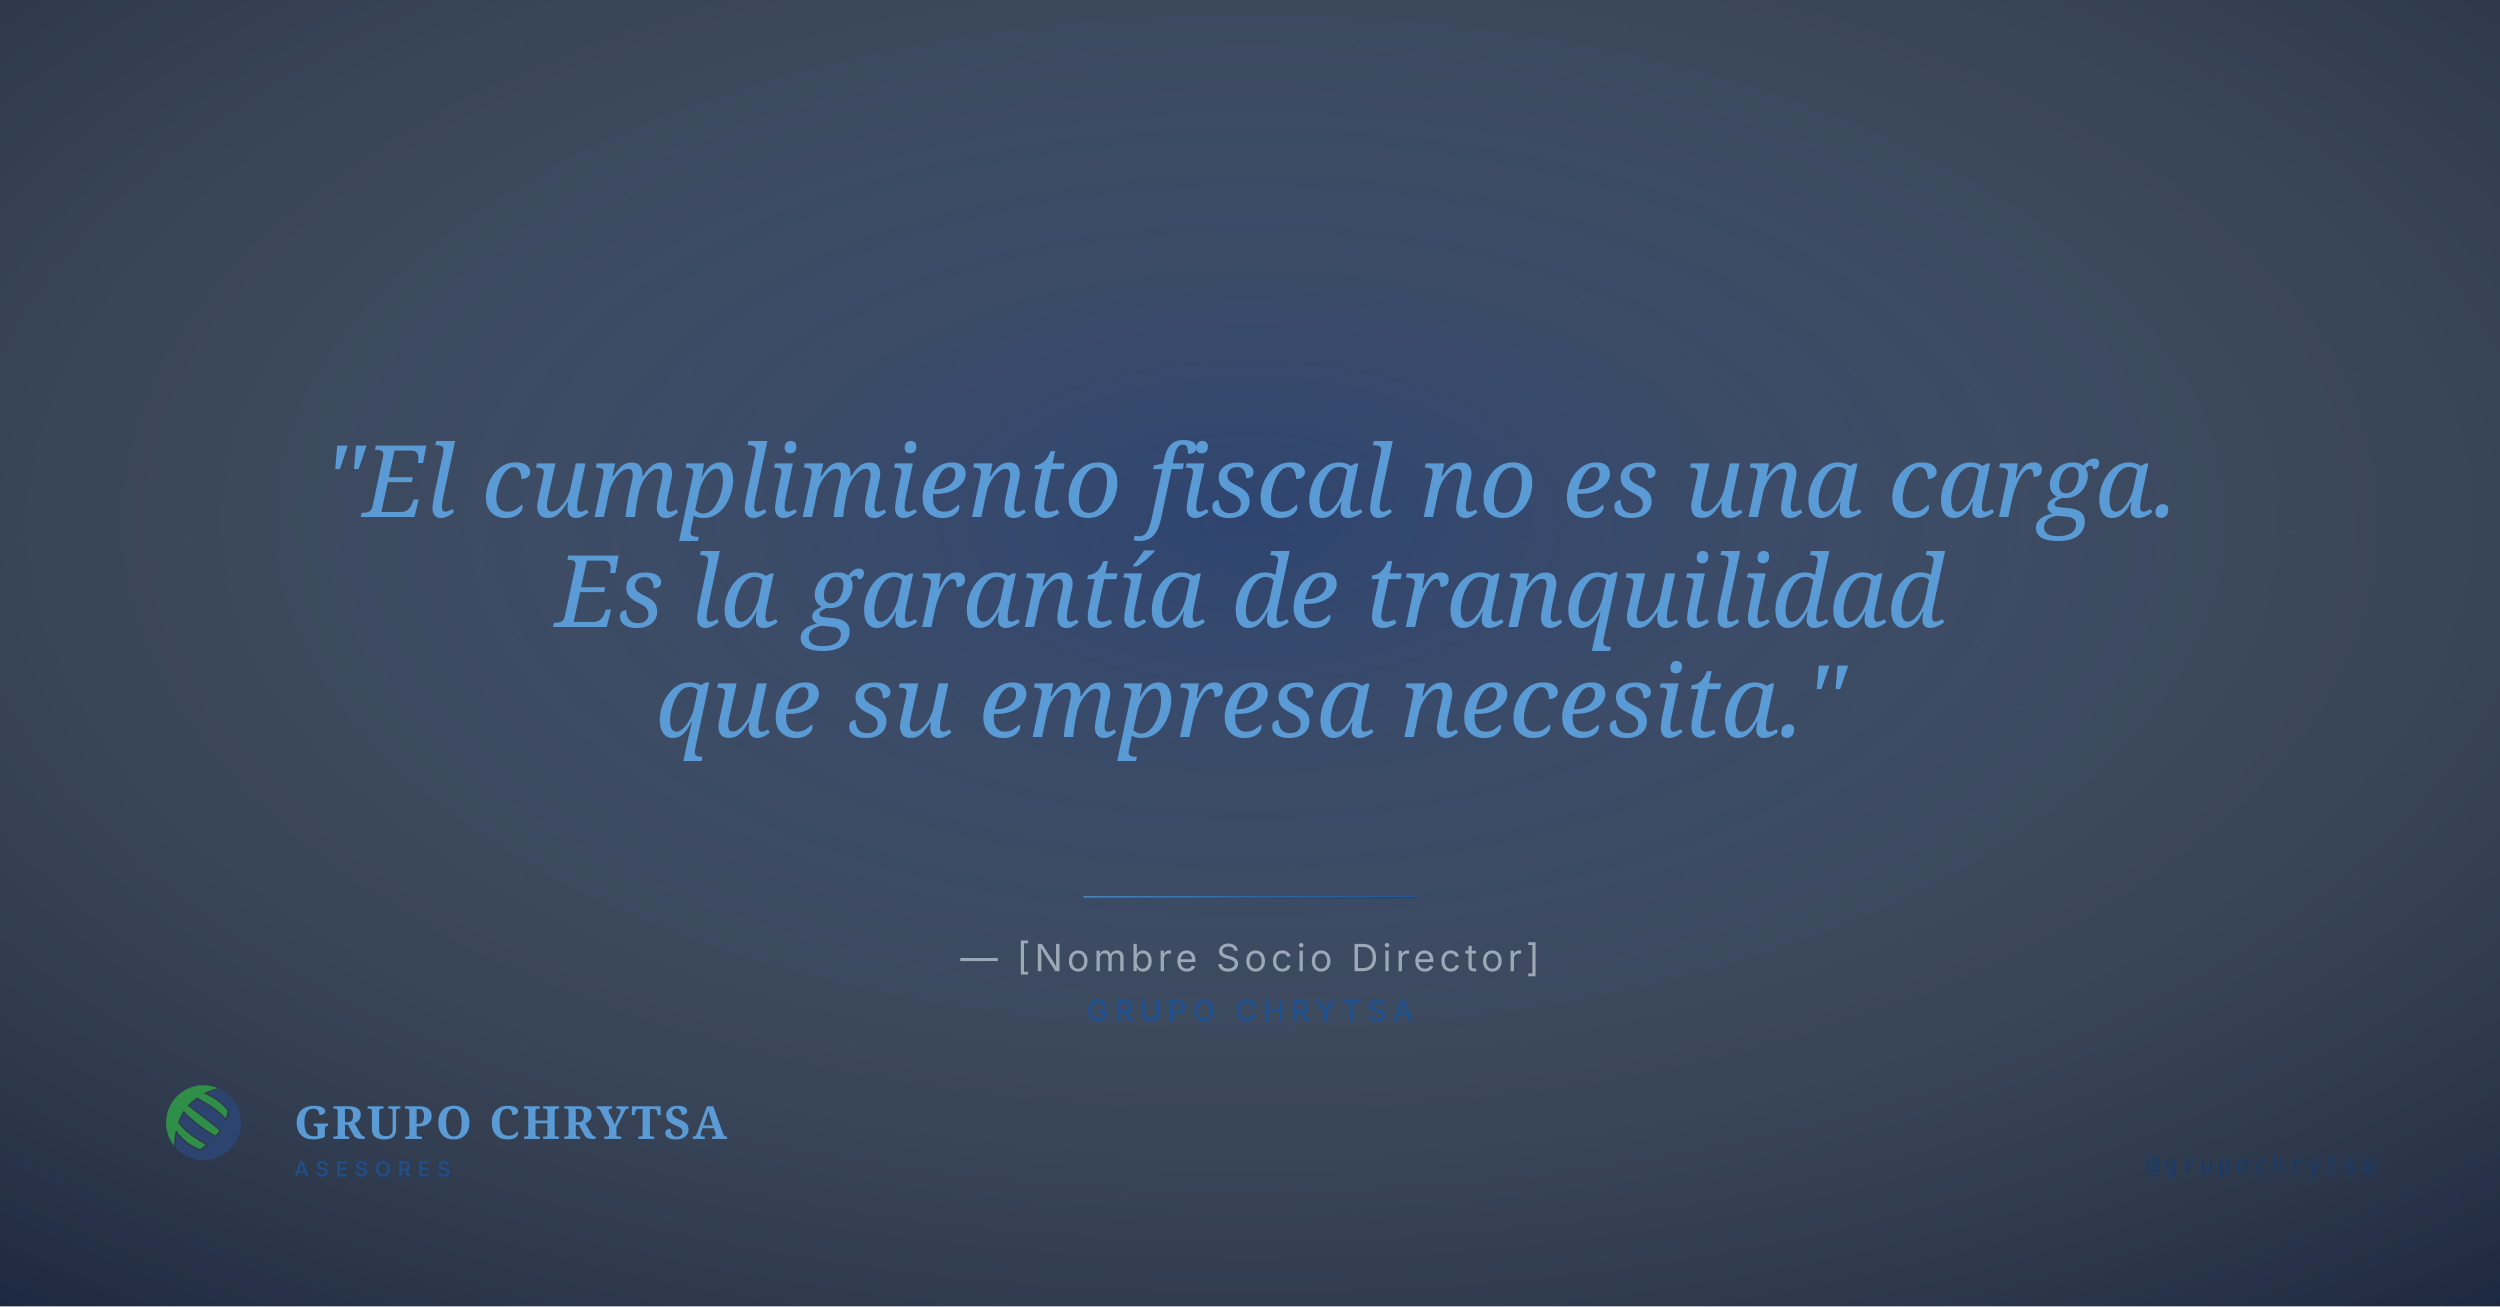
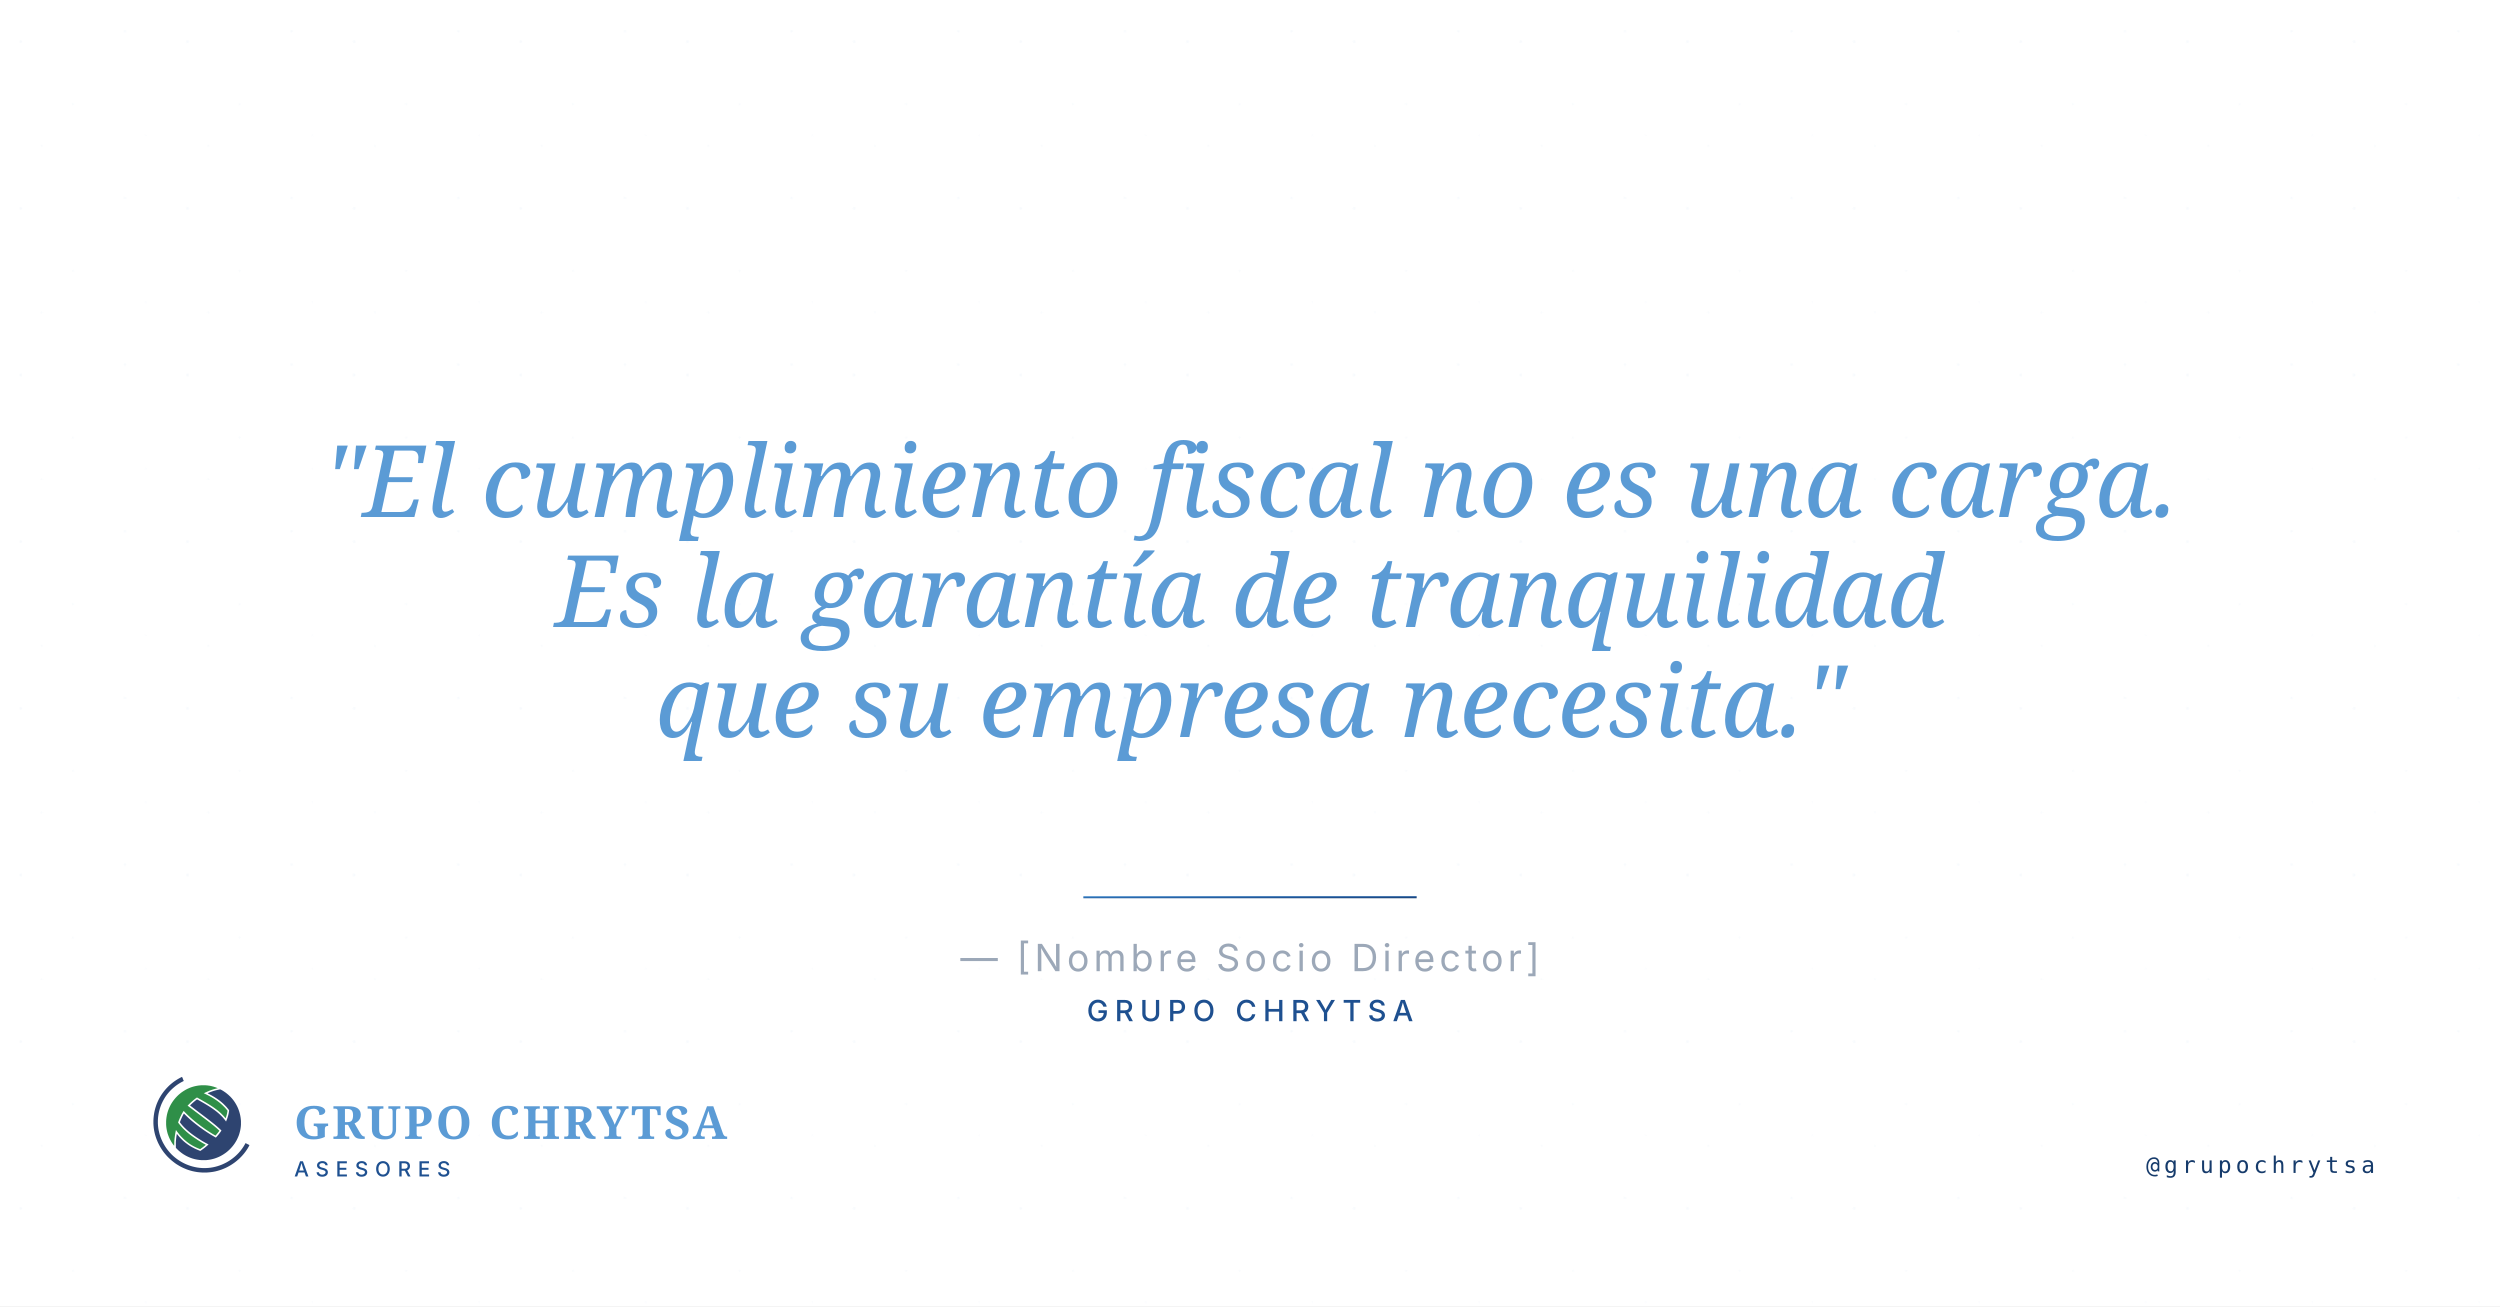
<svg xmlns="http://www.w3.org/2000/svg" viewBox="0 0 1200 627" width="1200" height="627" preserveAspectRatio="xMidYMid meet">
  <defs>
    <linearGradient id="g" x1="0" y1="0" x2="1" y2="1">
      <stop offset="0" stop-color="#5B9BD5" />
      <stop offset=".35" stop-color="#2B6CB0" />
      <stop offset=".7" stop-color="#1E5090" />
      <stop offset="1" stop-color="#163B6B" />
    </linearGradient>
    <linearGradient id="g2" x1="0" y1="0" x2="0" y2="1">
      <stop offset="0" stop-color="rgba(212,175,55,.18)" />
      <stop offset="1" stop-color="rgba(212,175,55,0)" />
    </linearGradient>
    <radialGradient id="vignette" cx="0.5" cy="0.4" r="0.8">
      <stop offset="0" stop-color="rgba(212,175,55,0)" />
-       <stop offset="1" stop-color="rgba(0,0,0,.45)" />
+       <stop offset="1" stop-color="rgba(0,0,0,0)" />
    </radialGradient>
    <pattern id="grain" x="0" y="0" width="80" height="80" patternUnits="userSpaceOnUse">
      <circle cx="10" cy="20" r=".7" fill="#5B9BD5" opacity=".06" />
      <circle cx="35" cy="50" r=".5" fill="#5B9BD5" opacity=".05" />
      <circle cx="60" cy="15" r=".6" fill="#5B9BD5" opacity=".06" />
      <circle cx="70" cy="65" r=".4" fill="#5B9BD5" opacity=".04" />
      <circle cx="20" cy="70" r=".5" fill="#5B9BD5" opacity=".05" />
    </pattern>
    <clipPath id="crownClip">
      <circle cx="60" cy="50" r="36" />
    </clipPath>
    <clipPath id="sphereClip">
      <circle cx="50" cy="49" r="38" />
    </clipPath>
    <symbol id="sphere" viewBox="0 0 2376 1760">
      <path d="M0,0 L6,0 L22,8 L49,23 L79,43 L96,55 L109,65 L119,73 L130,82 L144,94 L156,105 L163,112 L171,119 L180,128 L187,136 L201,151 L210,162 L224,179 L237,197 L247,211 L258,228 L270,248 L279,264 L293,291 L305,317 L316,345 L328,381 L337,413 L345,449 L351,486 L355,523 L356,538 L356,598 L354,627 L350,659 L344,693 L336,726 L326,761 L317,787 L306,813 L291,846 L279,869 L263,896 L249,918 L236,936 L224,952 L216,962 L207,973 L198,983 L191,991 L179,1004 L154,1029 L146,1036 L134,1047 L123,1056 L107,1069 L88,1083 L55,1105 L35,1117 L10,1131 L-14,1143 L-47,1157 L-71,1166 L-98,1175 L-136,1185 L-169,1192 L-202,1197 L-231,1200 L-246,1201 L-309,1201 L-346,1198 L-383,1193 L-423,1185 L-464,1174 L-499,1162 L-528,1150 L-552,1139 L-578,1126 L-602,1112 L-622,1100 L-642,1086 L-661,1072 L-677,1059 L-688,1050 L-702,1038 L-719,1022 L-739,1002 L-746,994 L-748,991 L-749,986 L-749,893 L-745,845 L-740,803 L-733,760 L-732,757 L-729,758 L-719,771 L-705,788 L-694,801 L-685,811 L-676,821 L-662,836 L-635,863 L-627,870 L-613,883 L-602,892 L-589,903 L-572,916 L-552,931 L-535,943 L-517,955 L-496,968 L-471,982 L-448,994 L-429,1004 L-403,1016 L-365,1032 L-334,1044 L-330,1042 L-311,1029 L-295,1017 L-277,1004 L-259,990 L-243,977 L-227,964 L-212,951 L-202,942 L-194,935 L-198,932 L-221,920 L-251,904 L-268,894 L-290,882 L-313,868 L-332,856 L-354,842 L-374,829 L-399,813 L-419,799 L-435,788 L-452,776 L-471,762 L-492,746 L-506,735 L-517,726 L-528,717 L-541,706 L-551,697 L-562,688 L-570,680 L-578,673 L-592,659 L-600,652 L-608,644 L-615,636 L-627,624 L-634,616 L-647,601 L-656,590 L-667,576 L-680,558 L-677,548 L-665,517 L-651,485 L-634,449 L-617,417 L-613,411 L-609,413 L-565,457 L-557,464 L-546,475 L-538,482 L-523,496 L-515,503 L-504,513 L-493,522 L-482,532 L-471,541 L-457,553 L-443,564 L-426,578 L-413,588 L-399,599 L-386,609 L-368,623 L-347,639 L-333,649 L-315,662 L-297,675 L-281,686 L-261,700 L-240,714 L-216,730 L-199,741 L-174,757 L-155,769 L-126,786 L-100,801 L-71,818 L-64,812 L-54,801 L-45,790 L-35,779 L-26,768 L-14,753 L1,733 L14,715 L25,699 L19,692 L9,682 L1,675 L-9,665 L-17,658 L-29,647 L-37,640 L-47,631 L-58,622 L-69,612 L-80,603 L-93,592 L-107,581 L-119,571 L-133,560 L-151,546 L-169,532 L-187,518 L-201,507 L-218,494 L-239,478 L-251,469 L-272,453 L-293,437 L-305,428 L-318,418 L-335,405 L-356,389 L-377,373 L-389,364 L-406,351 L-427,335 L-444,322 L-462,308 L-478,296 L-496,282 L-507,273 L-503,267 L-492,256 L-484,249 L-475,240 L-467,233 L-455,222 L-444,213 L-429,200 L-419,192 L-404,180 L-390,170 L-384,172 L-355,188 L-332,201 L-307,215 L-283,229 L-257,244 L-229,261 L-209,273 L-190,285 L-165,301 L-125,328 L-107,341 L-93,351 L-72,367 L-55,380 L-41,392 L-30,401 L-19,411 L-11,418 L1,429 L13,441 L21,448 L33,461 L43,471 L50,479 L63,494 L77,511 L88,525 L102,544 L104,545 L105,540 L117,511 L128,480 L139,443 L146,413 L151,387 L155,359 L154,353 L142,337 L129,321 L121,311 L109,297 L94,281 L58,245 L50,238 L39,228 L31,221 L18,210 L4,199 L-11,187 L-29,174 L-47,161 L-82,138 L-103,125 L-125,112 L-146,100 L-170,87 L-197,73 L-208,67 L-208,64 L-180,52 L-143,38 L-108,26 L-80,18 L-36,7 Z " fill="#2E4470" transform="translate(1612,311)" />
      <path d="M0,0 L65,0 L102,3 L144,9 L172,15 L206,24 L242,36 L267,46 L274,49 L274,51 L245,57 L203,69 L166,81 L131,94 L90,112 L61,125 L42,135 L40,135 L40,137 L49,140 L90,160 L124,177 L146,189 L173,204 L193,216 L213,228 L246,250 L266,264 L285,278 L302,291 L319,305 L334,318 L346,329 L361,343 L399,381 L406,389 L418,403 L428,414 L439,428 L441,431 L440,443 L433,481 L425,513 L411,557 L409,559 L398,547 L389,536 L378,524 L371,516 L330,475 L322,468 L308,455 L297,446 L283,434 L273,426 L255,412 L236,398 L217,384 L194,368 L182,360 L159,345 L137,331 L116,318 L88,301 L66,288 L38,272 L9,255 L-19,239 L-46,224 L-73,209 L-78,208 L-95,220 L-113,234 L-126,244 L-137,253 L-151,265 L-161,274 L-169,281 L-181,292 L-193,303 L-235,345 L-235,347 L-216,361 L-202,372 L-181,388 L-162,402 L-147,414 L-131,426 L-118,436 L-100,450 L-81,464 L-63,478 L-44,492 L-26,506 L-10,518 L3,528 L21,542 L40,556 L53,566 L74,582 L93,596 L111,610 L126,622 L142,634 L155,645 L171,657 L184,668 L198,679 L215,693 L228,704 L239,713 L250,723 L261,732 L274,744 L282,751 L294,762 L303,769 L302,774 L290,791 L280,804 L272,814 L260,828 L252,838 L240,852 L236,853 L212,839 L188,825 L162,809 L143,797 L111,776 L67,747 L49,734 L32,722 L14,709 L0,699 L-19,685 L-36,672 L-52,660 L-66,649 L-81,637 L-95,626 L-111,613 L-121,605 L-134,594 L-147,583 L-161,571 L-172,561 L-183,552 L-190,545 L-198,538 L-205,531 L-213,524 L-229,509 L-246,493 L-282,457 L-289,449 L-297,441 L-302,435 L-306,440 L-318,459 L-331,482 L-346,510 L-363,546 L-380,586 L-395,625 L-397,632 L-386,648 L-376,661 L-367,672 L-358,683 L-346,697 L-339,705 L-328,717 L-319,727 L-291,755 L-283,762 L-267,777 L-257,786 L-247,795 L-236,804 L-226,813 L-212,824 L-196,837 L-177,851 L-157,866 L-141,877 L-124,889 L-85,915 L-67,927 L-48,939 L-24,954 L4,971 L30,986 L57,1001 L72,1009 L70,1013 L56,1025 L42,1036 L27,1048 L9,1061 L-10,1075 L-22,1083 L-32,1080 L-54,1072 L-90,1056 L-123,1040 L-149,1026 L-176,1010 L-195,998 L-214,985 L-232,972 L-250,958 L-261,949 L-274,938 L-288,926 L-301,914 L-342,873 L-349,865 L-360,853 L-367,845 L-378,832 L-389,818 L-400,804 L-411,790 L-422,775 L-433,759 L-435,765 L-444,813 L-451,856 L-457,902 L-460,933 L-462,972 L-463,1026 L-469,1021 L-482,1004 L-495,986 L-507,967 L-516,952 L-526,934 L-540,907 L-551,883 L-565,847 L-576,814 L-585,778 L-592,742 L-597,708 L-600,670 L-600,609 L-598,579 L-594,545 L-587,505 L-579,471 L-568,435 L-555,400 L-543,372 L-529,343 L-517,321 L-501,295 L-493,283 L-482,267 L-470,251 L-459,237 L-448,224 L-439,213 L-431,205 L-424,197 L-396,169 L-388,162 L-378,153 L-367,144 L-350,130 L-331,116 L-301,96 L-276,81 L-258,71 L-241,62 L-205,46 L-180,36 L-146,25 L-112,16 L-78,9 L-46,4 L-16,1 Z " fill="#2F8F48" transform="translate(1298,241)" />
+       <path d="M0,0 L3,2 L10,17 L15,28 L21,46 L27,58 L31,69 L12,79 L-15,93 L-37,106 L-61,121 L-80,134 L-98,147 L-111,157 L-127,170 L-140,181 L-151,190 L-168,206 L-178,215 L-198,235 L-205,243 L-219,258 L-228,269 L-240,283 L-253,300 L-268,320 L-286,347 L-299,368 L-311,389 L-325,415 L-341,448 L-354,479 L-364,506 L-376,542 L-388,587 L-396,625 L-402,665 L-405,691 L-408,739 L-408,791 L-405,835 L-400,875 L-394,909 L-385,948 L-377,978 L-364,1018 L-348,1059 L-333,1092 L-317,1124 L-303,1148 L-286,1177 L-266,1207 L-253,1225 L-237,1246 L-228,1257 L-217,1270 L-205,1284 L-193,1297 L-179,1312 L-165,1326 L-157,1333 L-149,1341 L-141,1348 L-127,1360 L-116,1369 L-102,1380 L-89,1390 L-71,1403 L-47,1419 L-28,1431 L-4,1445 L20,1458 L52,1474 L77,1485 L110,1498 L147,1511 L182,1521 L219,1530 L260,1538 L298,1543 L333,1546 L352,1547 L409,1547 L446,1545 L484,1541 L527,1534 L567,1525 L604,1515 L640,1503 L677,1489 L704,1477 L729,1465 L751,1454 L774,1441 L791,1431 L810,1419 L832,1404 L850,1391 L863,1381 L877,1370 L894,1356 L909,1343 L922,1331 L933,1320 L940,1314 L947,1306 L961,1292 L968,1284 L980,1270 L992,1256 L1003,1242 L1019,1221 L1031,1204 L1047,1180 L1064,1152 L1078,1126 L1079,1124 L1085,1126 L1108,1138 L1144,1156 L1145,1160 L1137,1177 L1124,1200 L1114,1217 L1092,1250 L1080,1267 L1064,1288 L1053,1302 L1042,1315 L1030,1329 L1018,1342 L1006,1355 L976,1385 L968,1392 L954,1405 L943,1414 L933,1423 L923,1431 L909,1442 L888,1458 L869,1471 L853,1482 L831,1496 L816,1505 L795,1517 L763,1534 L736,1547 L703,1561 L675,1572 L639,1584 L606,1594 L566,1604 L530,1611 L488,1617 L449,1621 L417,1623 L348,1623 L303,1620 L259,1615 L218,1608 L181,1600 L150,1592 L111,1580 L85,1571 L51,1557 L21,1544 L-14,1527 L-43,1511 L-71,1494 L-92,1481 L-104,1473 L-122,1460 L-139,1447 L-152,1437 L-168,1424 L-179,1415 L-189,1406 L-197,1399 L-209,1388 L-222,1376 L-246,1352 L-253,1344 L-266,1330 L-275,1319 L-284,1309 L-295,1295 L-308,1279 L-321,1261 L-335,1241 L-348,1221 L-361,1200 L-374,1178 L-388,1152 L-405,1118 L-418,1088 L-432,1053 L-443,1022 L-455,983 L-463,951 L-471,913 L-478,868 L-482,826 L-484,792 L-484,741 L-482,704 L-478,662 L-471,615 L-463,575 L-453,536 L-439,491 L-428,460 L-412,422 L-398,392 L-386,368 L-373,345 L-360,323 L-346,301 L-333,282 L-320,264 L-304,243 L-291,227 L-280,214 L-271,204 L-264,196 L-252,183 L-241,172 L-240,170 L-238,170 L-236,166 L-228,159 L-214,145 L-206,138 L-195,128 L-184,119 L-170,107 L-153,94 L-136,81 L-116,67 L-101,57 L-79,43 L-57,30 L-28,14 Z " fill="#2E4470" transform="translate(966,99)" />
    </symbol>
    <symbol id="crown" viewBox="0 0 2376 1760">
      <path d="M0,0 L6,0 L22,8 L49,23 L79,43 L96,55 L109,65 L119,73 L130,82 L144,94 L156,105 L163,112 L171,119 L180,128 L187,136 L201,151 L210,162 L224,179 L237,197 L247,211 L258,228 L270,248 L279,264 L293,291 L305,317 L316,345 L328,381 L337,413 L345,449 L351,486 L355,523 L356,538 L356,598 L354,627 L350,659 L344,693 L336,726 L326,761 L317,787 L306,813 L291,846 L279,869 L263,896 L249,918 L236,936 L224,952 L216,962 L207,973 L198,983 L191,991 L179,1004 L154,1029 L146,1036 L134,1047 L123,1056 L107,1069 L88,1083 L55,1105 L35,1117 L10,1131 L-14,1143 L-47,1157 L-71,1166 L-98,1175 L-136,1185 L-169,1192 L-202,1197 L-231,1200 L-246,1201 L-309,1201 L-346,1198 L-383,1193 L-423,1185 L-464,1174 L-499,1162 L-528,1150 L-552,1139 L-578,1126 L-602,1112 L-622,1100 L-642,1086 L-661,1072 L-677,1059 L-688,1050 L-702,1038 L-719,1022 L-739,1002 L-746,994 L-748,991 L-749,986 L-749,893 L-745,845 L-740,803 L-733,760 L-732,757 L-729,758 L-719,771 L-705,788 L-694,801 L-685,811 L-676,821 L-662,836 L-635,863 L-627,870 L-613,883 L-602,892 L-589,903 L-572,916 L-552,931 L-535,943 L-517,955 L-496,968 L-471,982 L-448,994 L-429,1004 L-403,1016 L-365,1032 L-334,1044 L-330,1042 L-311,1029 L-295,1017 L-277,1004 L-259,990 L-243,977 L-227,964 L-212,951 L-202,942 L-194,935 L-198,932 L-221,920 L-251,904 L-268,894 L-290,882 L-313,868 L-332,856 L-354,842 L-374,829 L-399,813 L-419,799 L-435,788 L-452,776 L-471,762 L-492,746 L-506,735 L-517,726 L-528,717 L-541,706 L-551,697 L-562,688 L-570,680 L-578,673 L-592,659 L-600,652 L-608,644 L-615,636 L-627,624 L-634,616 L-647,601 L-656,590 L-667,576 L-680,558 L-677,548 L-665,517 L-651,485 L-634,449 L-617,417 L-613,411 L-609,413 L-565,457 L-557,464 L-546,475 L-538,482 L-523,496 L-515,503 L-504,513 L-493,522 L-482,532 L-471,541 L-457,553 L-443,564 L-426,578 L-413,588 L-399,599 L-386,609 L-368,623 L-347,639 L-333,649 L-315,662 L-297,675 L-281,686 L-261,700 L-240,714 L-216,730 L-199,741 L-174,757 L-155,769 L-126,786 L-100,801 L-71,818 L-64,812 L-54,801 L-45,790 L-35,779 L-26,768 L-14,753 L1,733 L14,715 L25,699 L19,692 L9,682 L1,675 L-9,665 L-17,658 L-29,647 L-37,640 L-47,631 L-58,622 L-69,612 L-80,603 L-93,592 L-107,581 L-119,571 L-133,560 L-151,546 L-169,532 L-187,518 L-201,507 L-218,494 L-239,478 L-251,469 L-272,453 L-293,437 L-305,428 L-318,418 L-335,405 L-356,389 L-377,373 L-389,364 L-406,351 L-427,335 L-444,322 L-462,308 L-478,296 L-496,282 L-507,273 L-503,267 L-492,256 L-484,249 L-475,240 L-467,233 L-455,222 L-444,213 L-429,200 L-419,192 L-404,180 L-390,170 L-384,172 L-355,188 L-332,201 L-307,215 L-283,229 L-257,244 L-229,261 L-209,273 L-190,285 L-165,301 L-125,328 L-107,341 L-93,351 L-72,367 L-55,380 L-41,392 L-30,401 L-19,411 L-11,418 L1,429 L13,441 L21,448 L33,461 L43,471 L50,479 L63,494 L77,511 L88,525 L102,544 L104,545 L105,540 L117,511 L128,480 L139,443 L146,413 L151,387 L155,359 L154,353 L142,337 L129,321 L121,311 L109,297 L94,281 L58,245 L50,238 L39,228 L31,221 L18,210 L4,199 L-11,187 L-29,174 L-47,161 L-82,138 L-103,125 L-125,112 L-146,100 L-170,87 L-197,73 L-208,67 L-208,64 L-180,52 L-143,38 L-108,26 L-80,18 L-36,7 Z " fill="#2E4470" transform="translate(1612,311)" />
      <path d="M0,0 L65,0 L102,3 L144,9 L172,15 L206,24 L242,36 L267,46 L274,49 L274,51 L245,57 L203,69 L166,81 L131,94 L90,112 L61,125 L42,135 L40,135 L40,137 L49,140 L90,160 L124,177 L146,189 L173,204 L193,216 L213,228 L246,250 L266,264 L285,278 L302,291 L319,305 L334,318 L346,329 L361,343 L399,381 L406,389 L418,403 L428,414 L439,428 L441,431 L440,443 L433,481 L425,513 L411,557 L409,559 L398,547 L389,536 L378,524 L371,516 L330,475 L322,468 L308,455 L297,446 L283,434 L273,426 L255,412 L236,398 L217,384 L194,368 L182,360 L159,345 L137,331 L116,318 L88,301 L66,288 L38,272 L9,255 L-19,239 L-46,224 L-73,209 L-78,208 L-95,220 L-113,234 L-126,244 L-137,253 L-151,265 L-161,274 L-169,281 L-181,292 L-193,303 L-235,345 L-235,347 L-216,361 L-202,372 L-181,388 L-162,402 L-147,414 L-131,426 L-118,436 L-100,450 L-81,464 L-63,478 L-44,492 L-26,506 L-10,518 L3,528 L21,542 L40,556 L53,566 L74,582 L93,596 L111,610 L126,622 L142,634 L155,645 L171,657 L184,668 L198,679 L215,693 L228,704 L239,713 L250,723 L261,732 L274,744 L282,751 L294,762 L303,769 L302,774 L290,791 L280,804 L272,814 L260,828 L252,838 L240,852 L236,853 L212,839 L188,825 L162,809 L143,797 L111,776 L67,747 L49,734 L32,722 L14,709 L0,699 L-19,685 L-36,672 L-52,660 L-66,649 L-81,637 L-95,626 L-111,613 L-121,605 L-134,594 L-147,583 L-161,571 L-172,561 L-183,552 L-190,545 L-198,538 L-205,531 L-213,524 L-229,509 L-246,493 L-282,457 L-289,449 L-297,441 L-302,435 L-306,440 L-318,459 L-331,482 L-346,510 L-363,546 L-380,586 L-395,625 L-397,632 L-386,648 L-376,661 L-367,672 L-358,683 L-346,697 L-339,705 L-328,717 L-319,727 L-291,755 L-283,762 L-267,777 L-257,786 L-247,795 L-236,804 L-226,813 L-212,824 L-196,837 L-177,851 L-157,866 L-141,877 L-124,889 L-85,915 L-67,927 L-48,939 L-24,954 L4,971 L30,986 L57,1001 L72,1009 L70,1013 L56,1025 L42,1036 L27,1048 L9,1061 L-10,1075 L-22,1083 L-32,1080 L-54,1072 L-90,1056 L-123,1040 L-149,1026 L-176,1010 L-195,998 L-214,985 L-232,972 L-250,958 L-261,949 L-274,938 L-288,926 L-301,914 L-342,873 L-349,865 L-360,853 L-367,845 L-378,832 L-389,818 L-400,804 L-411,790 L-422,775 L-433,759 L-435,765 L-444,813 L-451,856 L-457,902 L-460,933 L-462,972 L-463,1026 L-469,1021 L-482,1004 L-495,986 L-507,967 L-516,952 L-526,934 L-540,907 L-551,883 L-565,847 L-576,814 L-585,778 L-592,742 L-597,708 L-600,670 L-600,609 L-598,579 L-594,545 L-587,505 L-579,471 L-568,435 L-555,400 L-543,372 L-529,343 L-517,321 L-501,295 L-493,283 L-482,267 L-470,251 L-459,237 L-448,224 L-439,213 L-431,205 L-424,197 L-396,169 L-388,162 L-378,153 L-367,144 L-350,130 L-331,116 L-301,96 L-276,81 L-258,71 L-241,62 L-205,46 L-180,36 L-146,25 L-112,16 L-78,9 L-46,4 L-16,1 Z " fill="#2F8F48" transform="translate(1298,241)" />
+       <path d="M0,0 L3,2 L10,17 L15,28 L21,46 L27,58 L31,69 L12,79 L-15,93 L-37,106 L-61,121 L-80,134 L-98,147 L-111,157 L-127,170 L-140,181 L-151,190 L-168,206 L-178,215 L-198,235 L-205,243 L-219,258 L-228,269 L-240,283 L-253,300 L-268,320 L-286,347 L-299,368 L-311,389 L-325,415 L-341,448 L-354,479 L-364,506 L-376,542 L-388,587 L-396,625 L-402,665 L-405,691 L-408,739 L-408,791 L-405,835 L-400,875 L-394,909 L-385,948 L-377,978 L-364,1018 L-348,1059 L-333,1092 L-317,1124 L-303,1148 L-286,1177 L-266,1207 L-253,1225 L-237,1246 L-228,1257 L-217,1270 L-205,1284 L-193,1297 L-179,1312 L-165,1326 L-157,1333 L-149,1341 L-141,1348 L-127,1360 L-116,1369 L-102,1380 L-89,1390 L-71,1403 L-47,1419 L-28,1431 L-4,1445 L20,1458 L52,1474 L77,1485 L110,1498 L147,1511 L182,1521 L219,1530 L260,1538 L298,1543 L333,1546 L352,1547 L409,1547 L446,1545 L484,1541 L527,1534 L567,1525 L604,1515 L640,1503 L677,1489 L704,1477 L729,1465 L751,1454 L774,1441 L791,1431 L810,1419 L832,1404 L850,1391 L863,1381 L877,1370 L894,1356 L909,1343 L922,1331 L933,1320 L940,1314 L947,1306 L961,1292 L968,1284 L980,1270 L992,1256 L1003,1242 L1019,1221 L1031,1204 L1047,1180 L1064,1152 L1078,1126 L1079,1124 L1085,1126 L1108,1138 L1144,1156 L1145,1160 L1137,1177 L1124,1200 L1114,1217 L1092,1250 L1080,1267 L1064,1288 L1053,1302 L1042,1315 L1030,1329 L1018,1342 L1006,1355 L976,1385 L968,1392 L954,1405 L943,1414 L933,1423 L923,1431 L909,1442 L888,1458 L869,1471 L853,1482 L831,1496 L816,1505 L795,1517 L763,1534 L736,1547 L703,1561 L675,1572 L639,1584 L606,1594 L566,1604 L530,1611 L488,1617 L449,1621 L417,1623 L348,1623 L303,1620 L259,1615 L218,1608 L181,1600 L150,1592 L111,1580 L85,1571 L51,1557 L21,1544 L-14,1527 L-43,1511 L-71,1494 L-92,1481 L-104,1473 L-122,1460 L-139,1447 L-152,1437 L-168,1424 L-179,1415 L-189,1406 L-197,1399 L-209,1388 L-222,1376 L-246,1352 L-253,1344 L-266,1330 L-275,1319 L-284,1309 L-295,1295 L-308,1279 L-321,1261 L-335,1241 L-348,1221 L-361,1200 L-374,1178 L-388,1152 L-405,1118 L-418,1088 L-432,1053 L-443,1022 L-455,983 L-463,951 L-471,913 L-478,868 L-482,826 L-484,792 L-484,741 L-482,704 L-478,662 L-471,615 L-463,575 L-453,536 L-439,491 L-428,460 L-412,422 L-398,392 L-386,368 L-373,345 L-360,323 L-346,301 L-333,282 L-320,264 L-304,243 L-291,227 L-280,214 L-271,204 L-264,196 L-252,183 L-241,172 L-240,170 L-238,170 L-236,166 L-228,159 L-214,145 L-206,138 L-195,128 L-184,119 L-170,107 L-153,94 L-136,81 L-116,67 L-101,57 L-79,43 L-57,30 L-28,14 Z " fill="#2E4470" transform="translate(966,99)" />
    </symbol>
  </defs>
-   <rect id="bg" width="1200" height="627" fill="#2E4470" />
+   <rect id="bg" width="1200" height="627" fill="#FFFFFF" />
  <rect width="1200" height="627" fill="url(#grain)" opacity=".7" />
  <rect width="1200" height="627" fill="url(#vignette)" />
  <g id="headline" font-family="Cormorant Garamond,Georgia,serif" font-style="italic" font-weight="500" fill="#5B9BD5" text-anchor="middle">
    <text x="600" y="248.16" font-size="48">"El cumplimiento fiscal no es una carga.</text>
    <text x="600" y="300.96" font-size="48">Es la garantía de tranquilidad</text>
    <text x="600" y="353.76" font-size="48">que su empresa necesita."</text>
  </g>
  <g id="attribution" transform="translate(600,430.16)">
    <rect x="-80" y="0" width="160" height="1" fill="url(#g)" />
    <text x="0" y="36" text-anchor="middle" font-family="Inter,Arial,sans-serif" font-size="18" fill="#9CA8B8" letter-spacing="2">— [Nombre Socio Director]</text>
    <text x="0" y="60" text-anchor="middle" font-family="Inter,Arial,sans-serif" font-weight="500" font-size="14" fill="#1E5090" letter-spacing="3">GRUPO CHRYTSA</text>
  </g>
  <g id="logo">
    <use href="#crown" x="60" y="511" width="67.2" height="56" />
    <text x="141.2" y="546.7" font-family="Cinzel,Georgia,serif" font-weight="600" font-size="22" fill="#5B9BD5" letter-spacing="1.32">GRUPO CHRYTSA</text>
    <text x="141.2" y="564.7" font-family="Inter,Arial,sans-serif" font-weight="500" font-size="10" fill="#1E5090" letter-spacing="3.2">ASESORES</text>
    <text x="1140" y="563" text-anchor="end" font-family="JetBrains Mono,monospace" font-size="11" fill="#163B6B" letter-spacing="1.98">@grupochrytsa</text>
  </g>
</svg>
